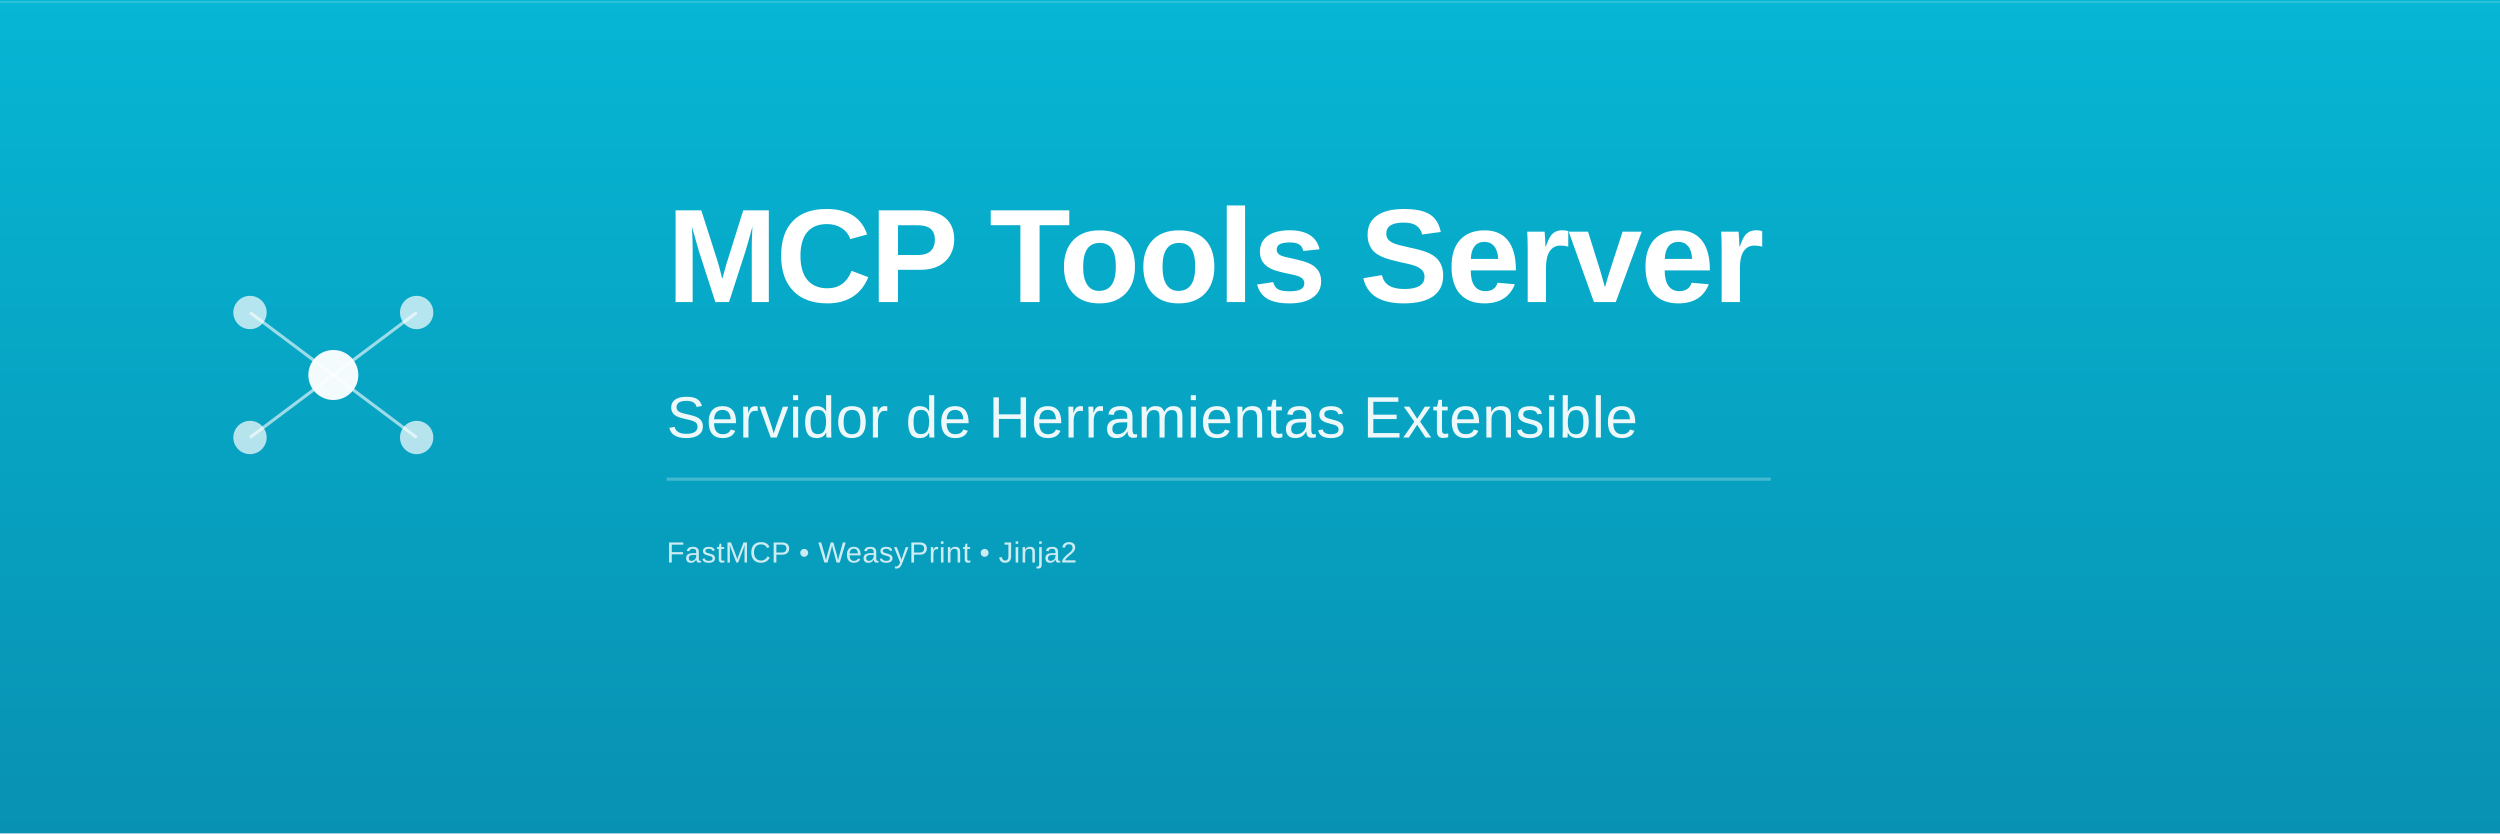
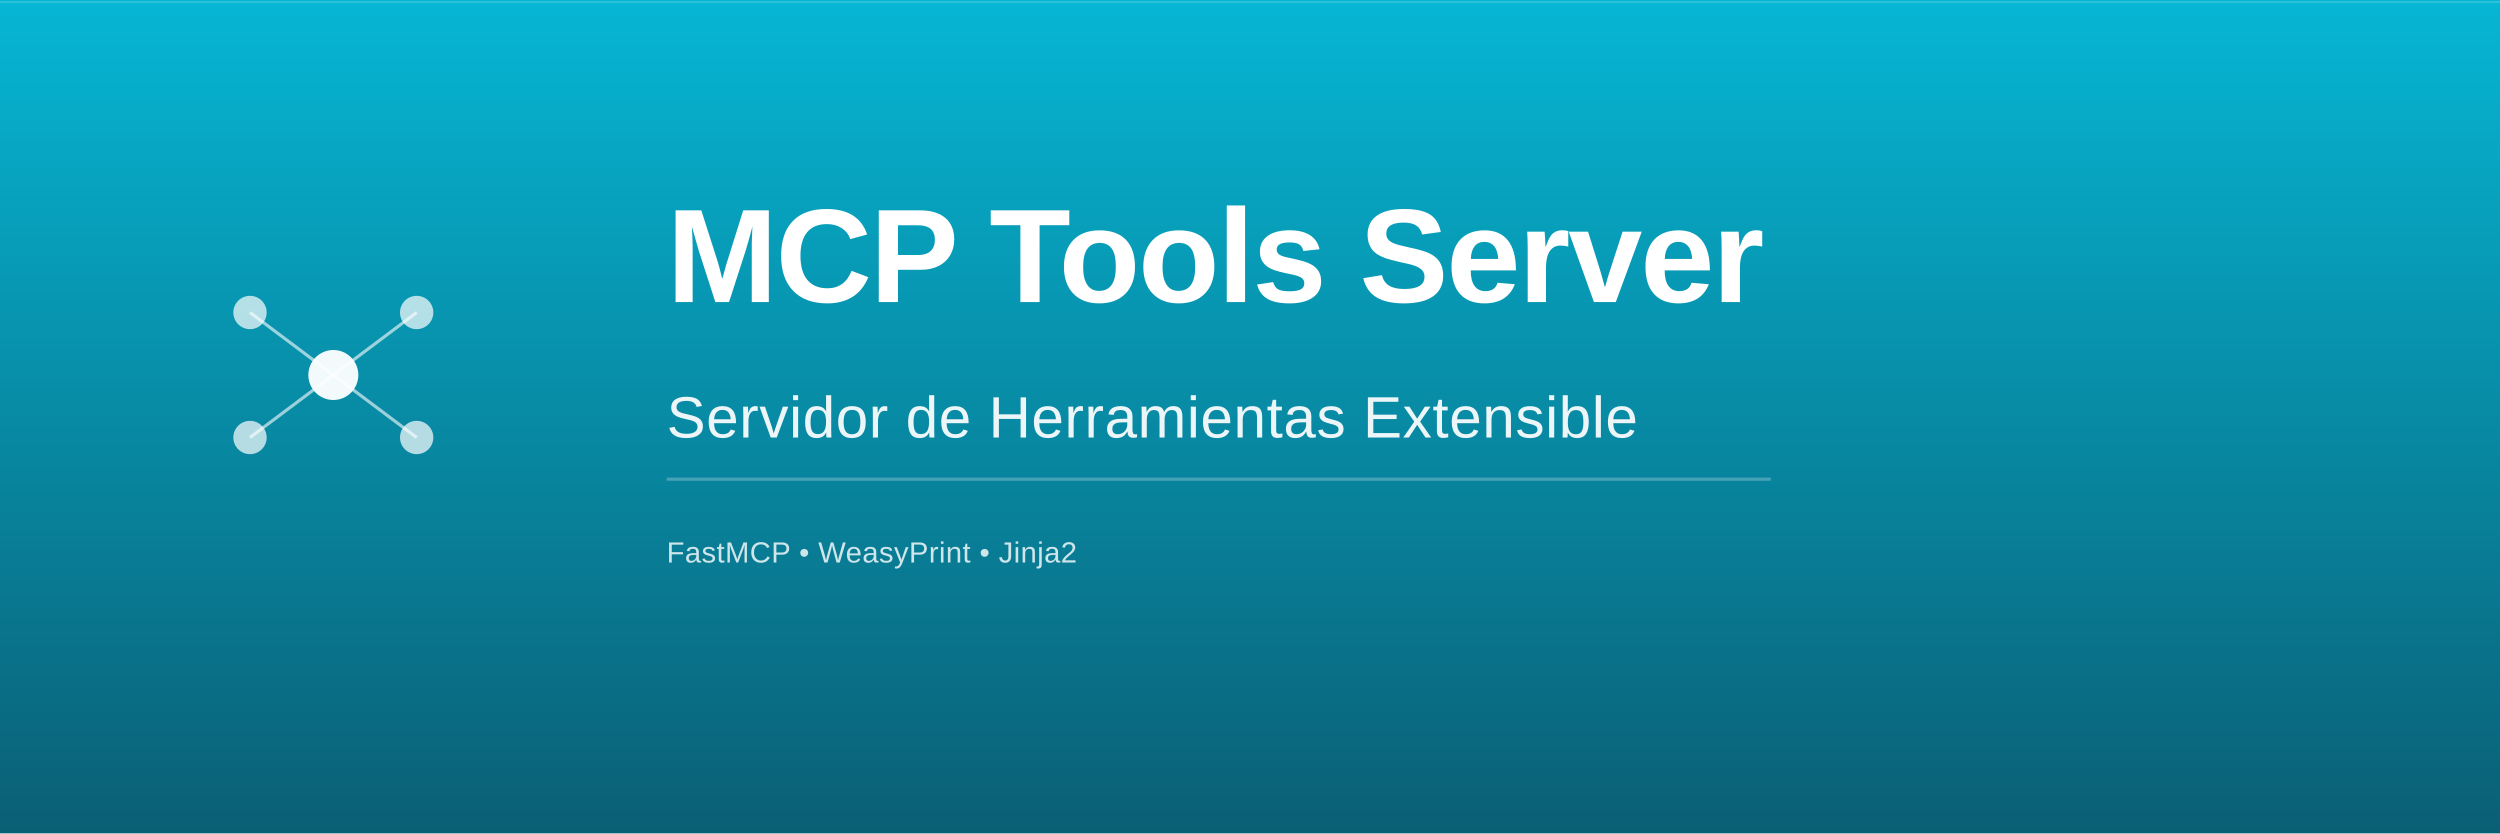
<svg xmlns="http://www.w3.org/2000/svg" viewBox="0 0 1200 400" width="1200" height="400">
  <defs>
    <linearGradient id="gradient-cyan-main" x1="0%" y1="0%" x2="0%" y2="100%">
      <stop offset="0%" style="stop-color:#06B6D4;stop-opacity:1" />
-       <stop offset="100%" style="stop-color:#0891B2;stop-opacity:1" />
+       <stop offset="100%" style="stop-color:#0a5f75;stop-opacity:1" />
    </linearGradient>
  </defs>
  <rect width="1200" height="400" fill="url(#gradient-cyan-main)" />
  <line x1="0" y1="1" x2="1200" y2="1" stroke="rgba(255,255,255,0.15)" stroke-width="1" />
  <g transform="translate(100, 120)">
    <circle cx="60" cy="60" r="12" fill="white" opacity="0.95" />
    <circle cx="20" cy="30" r="8" fill="white" opacity="0.7" />
    <circle cx="100" cy="30" r="8" fill="white" opacity="0.7" />
    <circle cx="20" cy="90" r="8" fill="white" opacity="0.7" />
    <circle cx="100" cy="90" r="8" fill="white" opacity="0.7" />
    <line x1="60" y1="60" x2="20" y2="30" stroke="white" stroke-width="1.5" opacity="0.6" />
    <line x1="60" y1="60" x2="100" y2="30" stroke="white" stroke-width="1.5" opacity="0.6" />
    <line x1="60" y1="60" x2="20" y2="90" stroke="white" stroke-width="1.5" opacity="0.6" />
    <line x1="60" y1="60" x2="100" y2="90" stroke="white" stroke-width="1.5" opacity="0.6" />
  </g>
  <text x="320" y="145" font-family="Arial, Helvetica, sans-serif" font-size="64" font-weight="bold" fill="white" letter-spacing="-1">
    MCP Tools Server
  </text>
  <text x="320" y="210" font-family="Arial, Helvetica, sans-serif" font-size="28" font-weight="300" fill="rgba(255,255,255,0.92)" letter-spacing="0.3">
    Servidor de Herramientas Extensible
  </text>
  <line x1="320" y1="230" x2="850" y2="230" stroke="rgba(255,255,255,0.25)" stroke-width="1.5" />
  <text x="320" y="270" font-family="Arial, Helvetica, sans-serif" font-size="14" font-weight="400" fill="rgba(255,255,255,0.8)" letter-spacing="0.2">
    FastMCP • WeasyPrint • Jinja2
  </text>
</svg>
